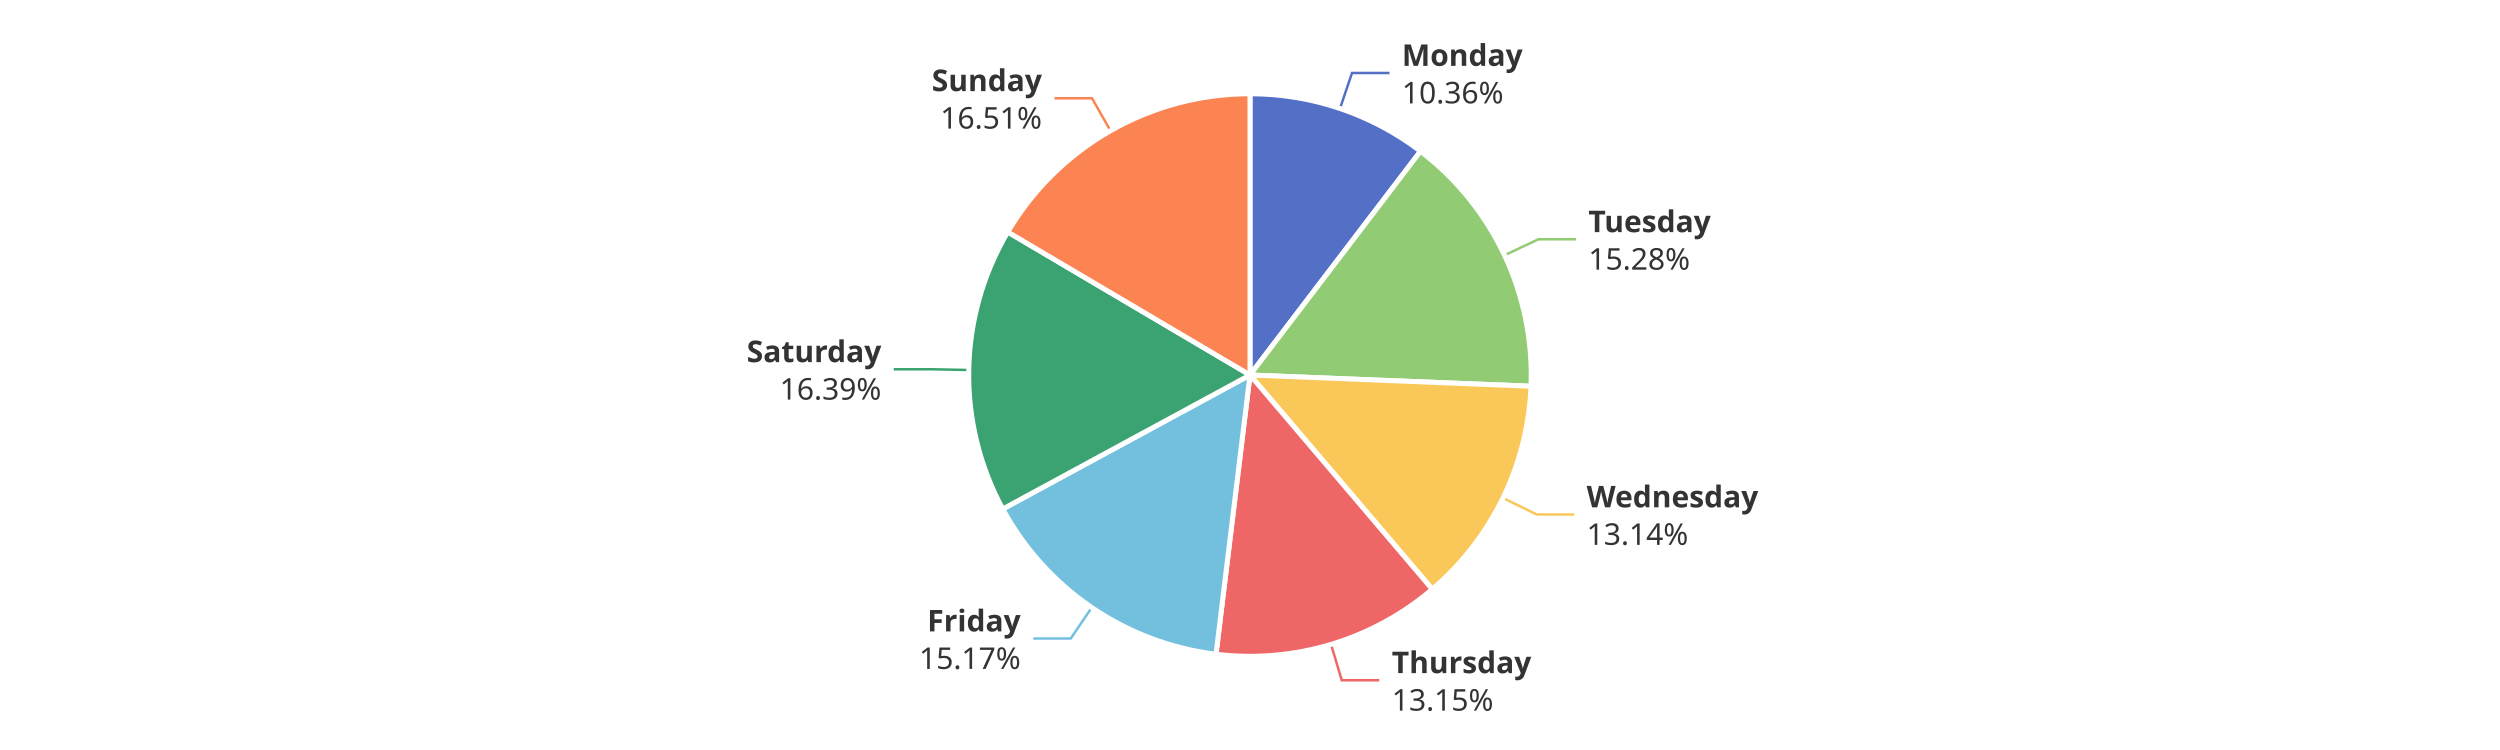
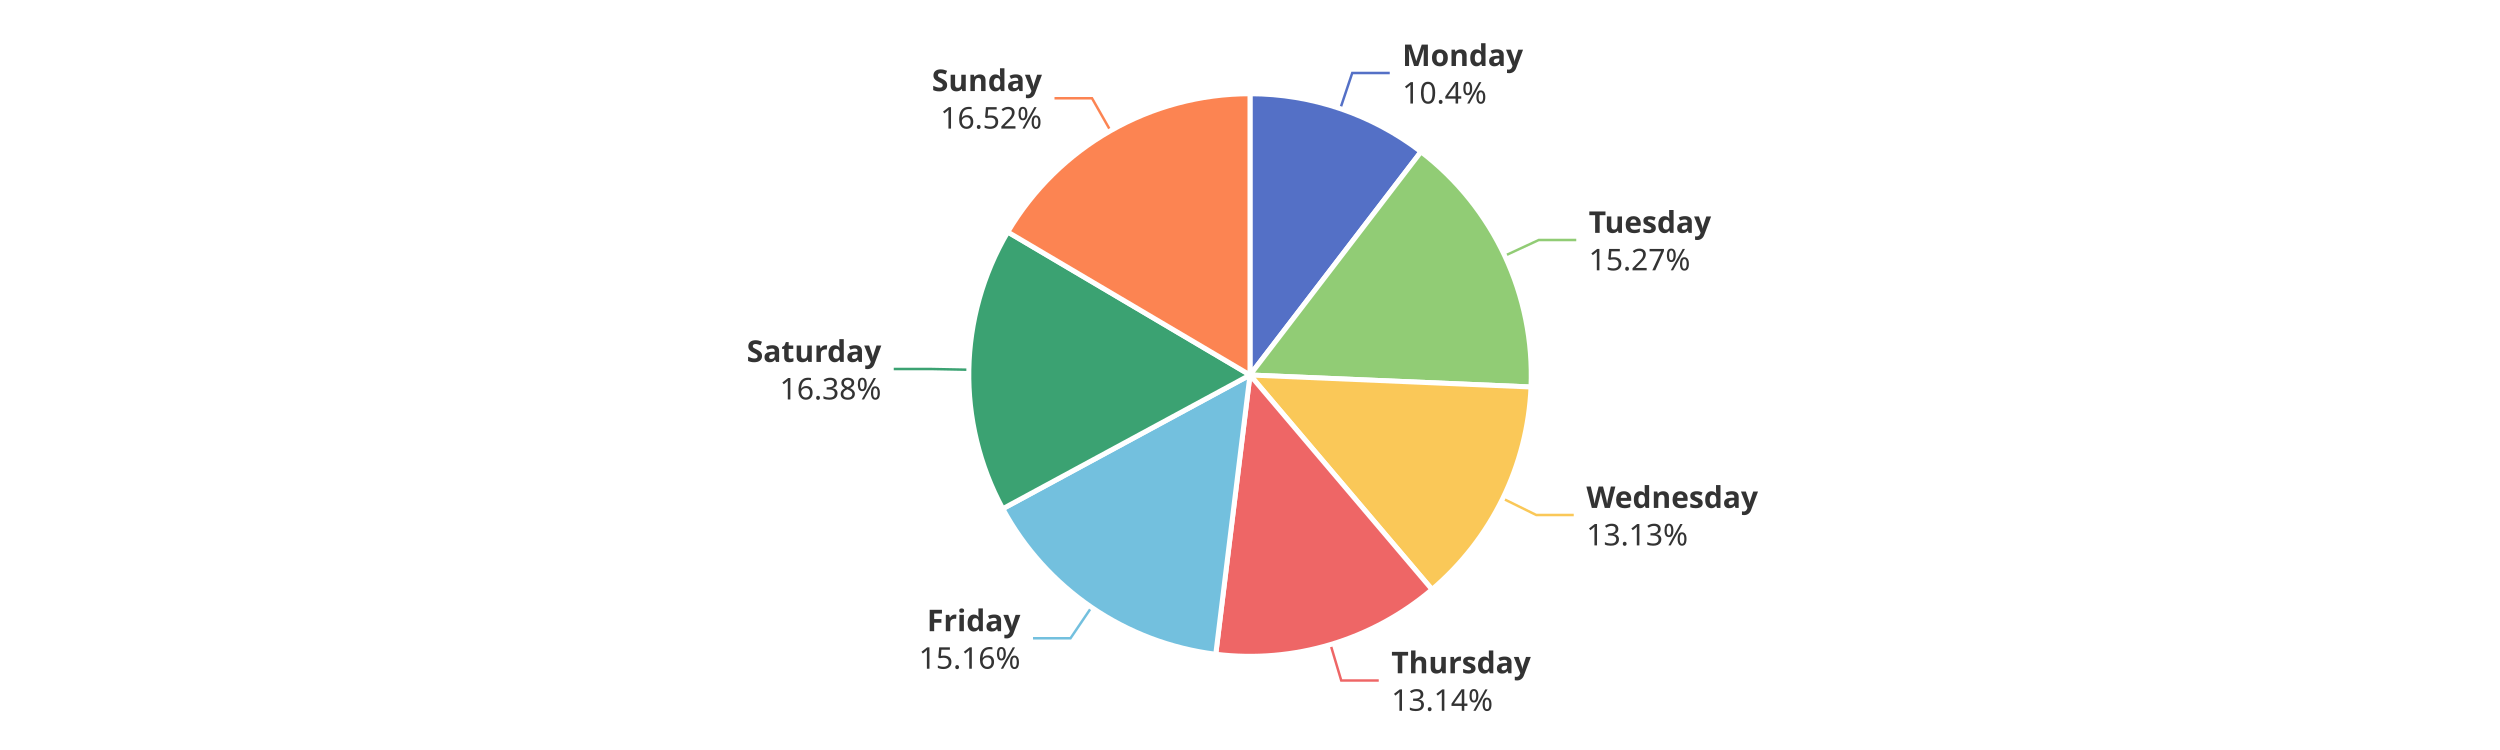
<svg xmlns="http://www.w3.org/2000/svg" width="1000" height="300" version="1.1" baseProfile="full" viewBox="0 0 1000 300">
  <rect width="1000" height="300" x="0" y="0" id="0" fill="#ffffff" />
-   <polyline points="536 43.4 540.8 29.2 555.8 29.2" fill="none" stroke="#5470c6" />
-   <polyline points="601.8 102.1 615.4 95.7 630.4 95.7" fill="none" stroke="#91cc75" />
-   <polyline points="601.2 199.2 614.7 205.8 629.7 205.8" fill="none" stroke="#fac858" />
-   <polyline points="532.4 257.7 536.7 272.1 551.7 272.1" fill="none" stroke="#ee6666" />
-   <polyline points="436.7 243 428.3 255.4 413.3 255.4" fill="none" stroke="#73c0de" />
-   <polyline points="387.5 148 372.5 147.7 357.5 147.7" fill="none" stroke="#3ba272" />
+   <polyline points="536.1 43.5 540.9 29.2 555.9 29.2" fill="none" stroke="#5470c6" />
+   <polyline points="601.9 102.3 615.5 96 630.5 96" fill="none" stroke="#91cc75" />
+   <polyline points="601.1 199.4 614.5 206 629.5 206" fill="none" stroke="#fac858" />
+   <polyline points="532.2 257.8 536.5 272.2 551.5 272.2" fill="none" stroke="#ee6666" />
+   <polyline points="436.6 242.9 428.2 255.3 413.2 255.3" fill="none" stroke="#73c0de" />
+   <polyline points="387.5 147.9 372.5 147.6 357.5 147.6" fill="none" stroke="#3ba272" />
  <polyline points="444.2 52.3 436.8 39.3 421.8 39.3" fill="none" stroke="#fc8452" />
-   <path d="M500 37.5A112.5 112.5 0 0 1 568.2 60.5L500 150Z" fill="#5470c6" stroke="#fff" stroke-width="2" stroke-linejoin="round" />
-   <path d="M568.2 60.5A112.5 112.5 0 0 1 612.4 154.5L500 150Z" fill="#91cc75" stroke="#fff" stroke-width="2" stroke-linejoin="round" />
-   <path d="M612.4 154.5A112.5 112.5 0 0 1 572.9 235.7L500 150Z" fill="#fac858" stroke="#fff" stroke-width="2" stroke-linejoin="round" />
-   <path d="M572.9 235.7A112.5 112.5 0 0 1 486.4 261.7L500 150Z" fill="#ee6666" stroke="#fff" stroke-width="2" stroke-linejoin="round" />
-   <path d="M486.4 261.7A112.5 112.5 0 0 1 401.1 203.6L500 150Z" fill="#73c0de" stroke="#fff" stroke-width="2" stroke-linejoin="round" />
-   <path d="M401.1 203.6A112.5 112.5 0 0 1 403.1 92.8L500 150Z" fill="#3ba272" stroke="#fff" stroke-width="2" stroke-linejoin="round" />
+   <path d="M500 37.5A112.5 112.5 0 0 1 568.4 60.7L500 150Z" fill="#5470c6" stroke="#fff" stroke-width="2" stroke-linejoin="round" />
+   <path d="M568.4 60.7A112.5 112.5 0 0 1 612.4 154.8L500 150Z" fill="#91cc75" stroke="#fff" stroke-width="2" stroke-linejoin="round" />
+   <path d="M612.4 154.8A112.5 112.5 0 0 1 572.8 235.8L500 150Z" fill="#fac858" stroke="#fff" stroke-width="2" stroke-linejoin="round" />
+   <path d="M572.8 235.8A112.5 112.5 0 0 1 486.3 261.7L500 150Z" fill="#ee6666" stroke="#fff" stroke-width="2" stroke-linejoin="round" />
+   <path d="M486.3 261.7A112.5 112.5 0 0 1 401.1 203.5L500 150Z" fill="#73c0de" stroke="#fff" stroke-width="2" stroke-linejoin="round" />
+   <path d="M401.1 203.5A112.5 112.5 0 0 1 403.1 92.8L500 150Z" fill="#3ba272" stroke="#fff" stroke-width="2" stroke-linejoin="round" />
  <path d="M403.1 92.8A112.5 112.5 0 0 1 500 37.5L500 150Z" fill="#fc8452" stroke="#fff" stroke-width="2" stroke-linejoin="round" />
-   <path d="M0 -15l42.8 0l0 30l-42.8 0Z" transform="translate(560.7646 29.1923)" fill="none" />
-   <text dominant-baseline="central" text-anchor="start" style="font-size:12px;font-family:sans-serif;font-weight:bold;" y="-7.5" transform="translate(560.7646 29.1923)" fill="#333" stroke="rgb(255,255,255)" stroke-width="2" paint-order="stroke" stroke-miterlimit="2">Monday</text>
-   <text dominant-baseline="central" text-anchor="start" style="font-size:12px;font-family:sans-serif;" y="7.5" transform="translate(560.7646 29.1923)" fill="#333" stroke="rgb(255,255,255)" stroke-width="2" paint-order="stroke" stroke-miterlimit="2">10.36%</text>
-   <path d="M0 -15l46.2 0l0 30l-46.2 0Z" transform="translate(635.3593 95.7001)" fill="none" />
-   <text dominant-baseline="central" text-anchor="start" style="font-size:12px;font-family:sans-serif;font-weight:bold;" y="-7.5" transform="translate(635.3593 95.7001)" fill="#333" stroke="rgb(255,255,255)" stroke-width="2" paint-order="stroke" stroke-miterlimit="2">Tuesday</text>
-   <text dominant-baseline="central" text-anchor="start" style="font-size:12px;font-family:sans-serif;" y="7.5" transform="translate(635.3593 95.7001)" fill="#333" stroke="rgb(255,255,255)" stroke-width="2" paint-order="stroke" stroke-miterlimit="2">15.28%</text>
-   <path d="M0 -15l63.6 0l0 30l-63.6 0Z" transform="translate(634.6504 205.7811)" fill="none" />
-   <text dominant-baseline="central" text-anchor="start" style="font-size:12px;font-family:sans-serif;font-weight:bold;" y="-7.5" transform="translate(634.6504 205.7811)" fill="#333" stroke="rgb(255,255,255)" stroke-width="2" paint-order="stroke" stroke-miterlimit="2">Wednesday</text>
-   <text dominant-baseline="central" text-anchor="start" style="font-size:12px;font-family:sans-serif;" y="7.5" transform="translate(634.6504 205.7811)" fill="#333" stroke="rgb(255,255,255)" stroke-width="2" paint-order="stroke" stroke-miterlimit="2">13.14%</text>
-   <path d="M0 -15l50.2 0l0 30l-50.2 0Z" transform="translate(556.7201 272.0978)" fill="none" />
-   <text dominant-baseline="central" text-anchor="start" style="font-size:12px;font-family:sans-serif;font-weight:bold;" y="-7.5" transform="translate(556.7201 272.0978)" fill="#333" stroke="rgb(255,255,255)" stroke-width="2" paint-order="stroke" stroke-miterlimit="2">Thursday</text>
-   <text dominant-baseline="central" text-anchor="start" style="font-size:12px;font-family:sans-serif;" y="7.5" transform="translate(556.7201 272.0978)" fill="#333" stroke="rgb(255,255,255)" stroke-width="2" paint-order="stroke" stroke-miterlimit="2">13.15%</text>
-   <path d="M-40.9 -15l40.9 0l0 30l-40.9 0Z" transform="translate(408.2744 255.412)" fill="none" />
-   <text dominant-baseline="central" text-anchor="end" style="font-size:12px;font-family:sans-serif;font-weight:bold;" y="-7.5" transform="translate(408.2744 255.412)" fill="#333" stroke="rgb(255,255,255)" stroke-width="2" paint-order="stroke" stroke-miterlimit="2">Friday</text>
-   <text dominant-baseline="central" text-anchor="end" style="font-size:12px;font-family:sans-serif;" y="7.5" transform="translate(408.2744 255.412)" fill="#333" stroke="rgb(255,255,255)" stroke-width="2" paint-order="stroke" stroke-miterlimit="2">15.17%</text>
-   <path d="M-48.2 -15l48.2 0l0 30l-48.2 0Z" transform="translate(352.5208 147.6972)" fill="none" />
-   <text dominant-baseline="central" text-anchor="end" style="font-size:12px;font-family:sans-serif;font-weight:bold;" y="-7.5" transform="translate(352.5208 147.6972)" fill="#333" stroke="rgb(255,255,255)" stroke-width="2" paint-order="stroke" stroke-miterlimit="2">Saturday</text>
-   <text dominant-baseline="central" text-anchor="end" style="font-size:12px;font-family:sans-serif;" y="7.5" transform="translate(352.5208 147.6972)" fill="#333" stroke="rgb(255,255,255)" stroke-width="2" paint-order="stroke" stroke-miterlimit="2">16.39%</text>
-   <path d="M-40.9 -15l40.9 0l0 30l-40.9 0Z" transform="translate(416.7652 39.2859)" fill="none" />
-   <text dominant-baseline="central" text-anchor="end" style="font-size:12px;font-family:sans-serif;font-weight:bold;" y="-7.5" transform="translate(416.7652 39.2859)" fill="#333" stroke="rgb(255,255,255)" stroke-width="2" paint-order="stroke" stroke-miterlimit="2">Sunday</text>
-   <text dominant-baseline="central" text-anchor="end" style="font-size:12px;font-family:sans-serif;" y="7.5" transform="translate(416.7652 39.2859)" fill="#333" stroke="rgb(255,255,255)" stroke-width="2" paint-order="stroke" stroke-miterlimit="2">16.51%</text>
+   <path d="M0 -15l42.8 0l0 30l-42.8 0Z" transform="translate(560.9243 29.2463)" fill="none" />
+   <text dominant-baseline="central" text-anchor="start" style="font-size:12px;font-family:sans-serif;font-weight:bold;" y="-7.5" transform="translate(560.9243 29.2463)" fill="#333" stroke="rgb(255,255,255)" stroke-width="2" paint-order="stroke" stroke-miterlimit="2">Monday</text>
+   <text dominant-baseline="central" text-anchor="start" style="font-size:12px;font-family:sans-serif;" y="7.5" transform="translate(560.9243 29.2463)" fill="#333" stroke="rgb(255,255,255)" stroke-width="2" paint-order="stroke" stroke-miterlimit="2">10.4%</text>
+   <path d="M0 -15l46.2 0l0 30l-46.2 0Z" transform="translate(635.4907 95.9801)" fill="none" />
+   <text dominant-baseline="central" text-anchor="start" style="font-size:12px;font-family:sans-serif;font-weight:bold;" y="-7.5" transform="translate(635.4907 95.9801)" fill="#333" stroke="rgb(255,255,255)" stroke-width="2" paint-order="stroke" stroke-miterlimit="2">Tuesday</text>
+   <text dominant-baseline="central" text-anchor="start" style="font-size:12px;font-family:sans-serif;" y="7.5" transform="translate(635.4907 95.9801)" fill="#333" stroke="rgb(255,255,255)" stroke-width="2" paint-order="stroke" stroke-miterlimit="2">15.27%</text>
+   <path d="M0 -15l63.6 0l0 30l-63.6 0Z" transform="translate(634.54 206.0075)" fill="none" />
+   <text dominant-baseline="central" text-anchor="start" style="font-size:12px;font-family:sans-serif;font-weight:bold;" y="-7.5" transform="translate(634.54 206.0075)" fill="#333" stroke="rgb(255,255,255)" stroke-width="2" paint-order="stroke" stroke-miterlimit="2">Wednesday</text>
+   <text dominant-baseline="central" text-anchor="start" style="font-size:12px;font-family:sans-serif;" y="7.5" transform="translate(634.54 206.0075)" fill="#333" stroke="rgb(255,255,255)" stroke-width="2" paint-order="stroke" stroke-miterlimit="2">13.13%</text>
+   <path d="M0 -15l50.2 0l0 30l-50.2 0Z" transform="translate(556.5354 272.1532)" fill="none" />
+   <text dominant-baseline="central" text-anchor="start" style="font-size:12px;font-family:sans-serif;font-weight:bold;" y="-7.5" transform="translate(556.5354 272.1532)" fill="#333" stroke="rgb(255,255,255)" stroke-width="2" paint-order="stroke" stroke-miterlimit="2">Thursday</text>
+   <text dominant-baseline="central" text-anchor="start" style="font-size:12px;font-family:sans-serif;" y="7.5" transform="translate(556.5354 272.1532)" fill="#333" stroke="rgb(255,255,255)" stroke-width="2" paint-order="stroke" stroke-miterlimit="2">13.14%</text>
+   <path d="M-40.9 -15l40.9 0l0 30l-40.9 0Z" transform="translate(408.1625 255.3358)" fill="none" />
+   <text dominant-baseline="central" text-anchor="end" style="font-size:12px;font-family:sans-serif;font-weight:bold;" y="-7.5" transform="translate(408.1625 255.3358)" fill="#333" stroke="rgb(255,255,255)" stroke-width="2" paint-order="stroke" stroke-miterlimit="2">Friday</text>
+   <text dominant-baseline="central" text-anchor="end" style="font-size:12px;font-family:sans-serif;" y="7.5" transform="translate(408.1625 255.3358)" fill="#333" stroke="rgb(255,255,255)" stroke-width="2" paint-order="stroke" stroke-miterlimit="2">15.16%</text>
+   <path d="M-48.2 -15l48.2 0l0 30l-48.2 0Z" transform="translate(352.5223 147.6166)" fill="none" />
+   <text dominant-baseline="central" text-anchor="end" style="font-size:12px;font-family:sans-serif;font-weight:bold;" y="-7.5" transform="translate(352.5223 147.6166)" fill="#333" stroke="rgb(255,255,255)" stroke-width="2" paint-order="stroke" stroke-miterlimit="2">Saturday</text>
+   <text dominant-baseline="central" text-anchor="end" style="font-size:12px;font-family:sans-serif;" y="7.5" transform="translate(352.5223 147.6166)" fill="#333" stroke="rgb(255,255,255)" stroke-width="2" paint-order="stroke" stroke-miterlimit="2">16.38%</text>
+   <path d="M-40.9 -15l40.9 0l0 30l-40.9 0Z" transform="translate(416.7885 39.2726)" fill="none" />
+   <text dominant-baseline="central" text-anchor="end" style="font-size:12px;font-family:sans-serif;font-weight:bold;" y="-7.5" transform="translate(416.7885 39.2726)" fill="#333" stroke="rgb(255,255,255)" stroke-width="2" paint-order="stroke" stroke-miterlimit="2">Sunday</text>
+   <text dominant-baseline="central" text-anchor="end" style="font-size:12px;font-family:sans-serif;" y="7.5" transform="translate(416.7885 39.2726)" fill="#333" stroke="rgb(255,255,255)" stroke-width="2" paint-order="stroke" stroke-miterlimit="2">16.52%</text>
</svg>
